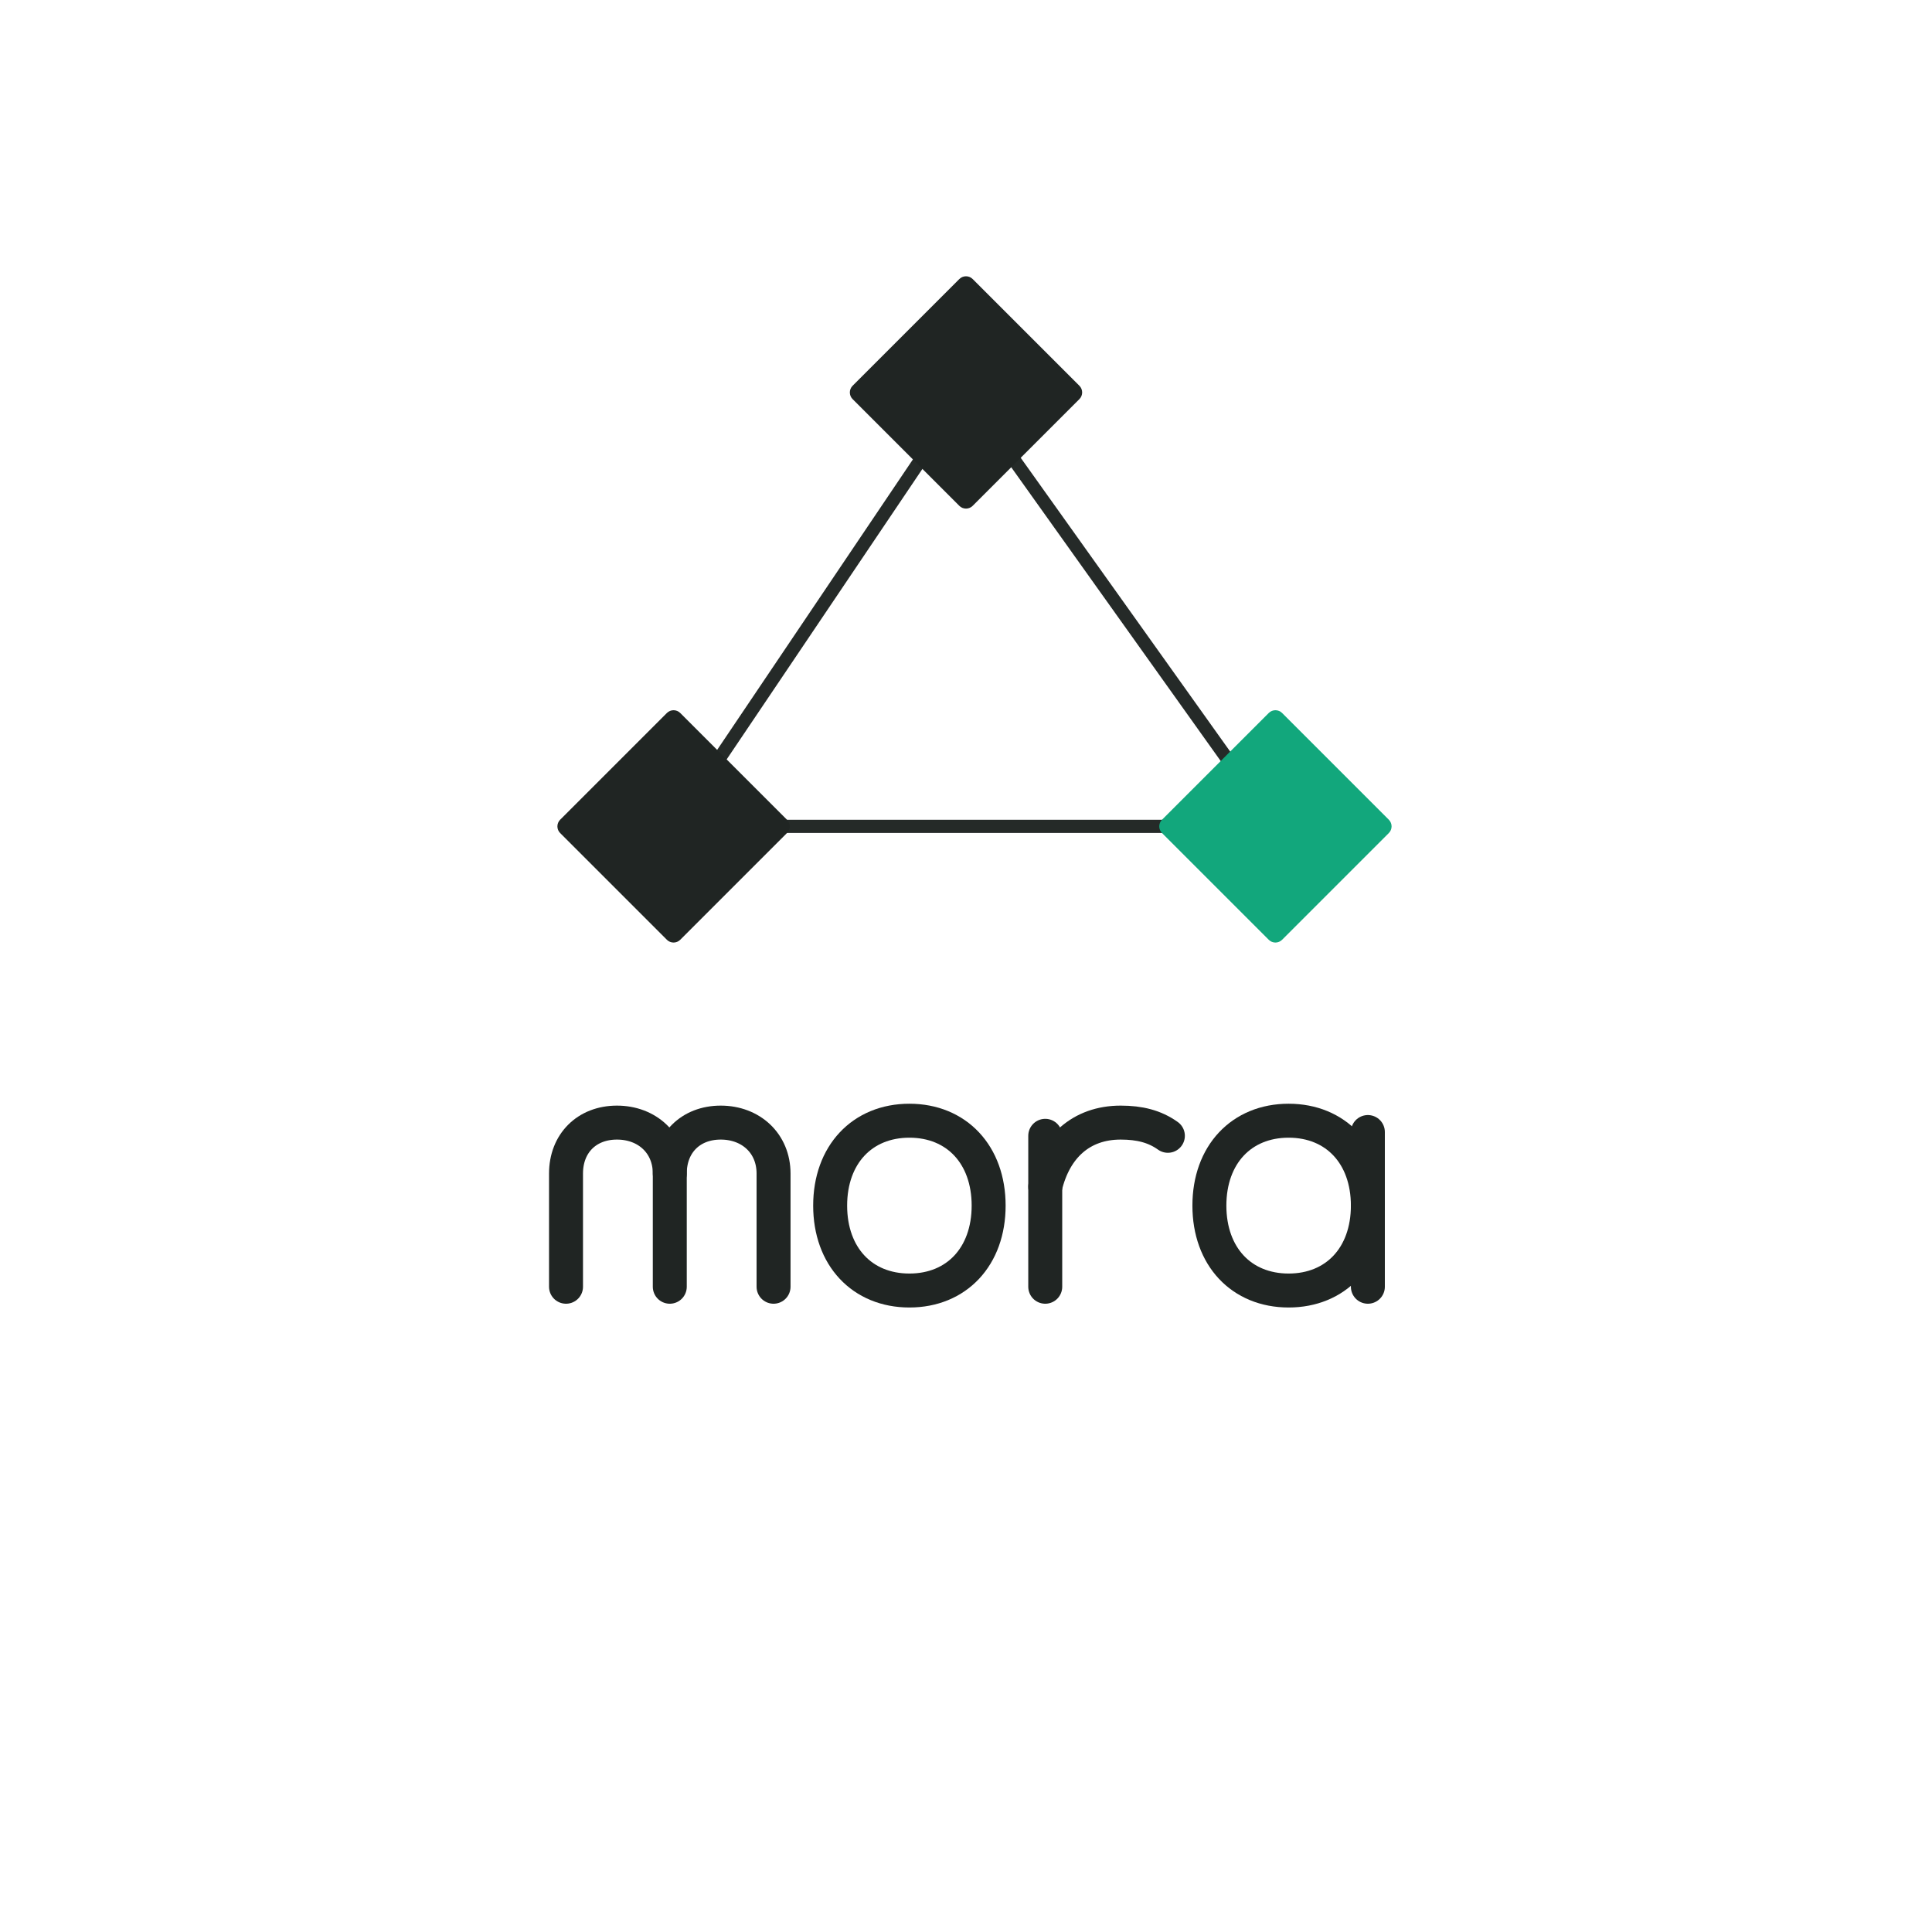
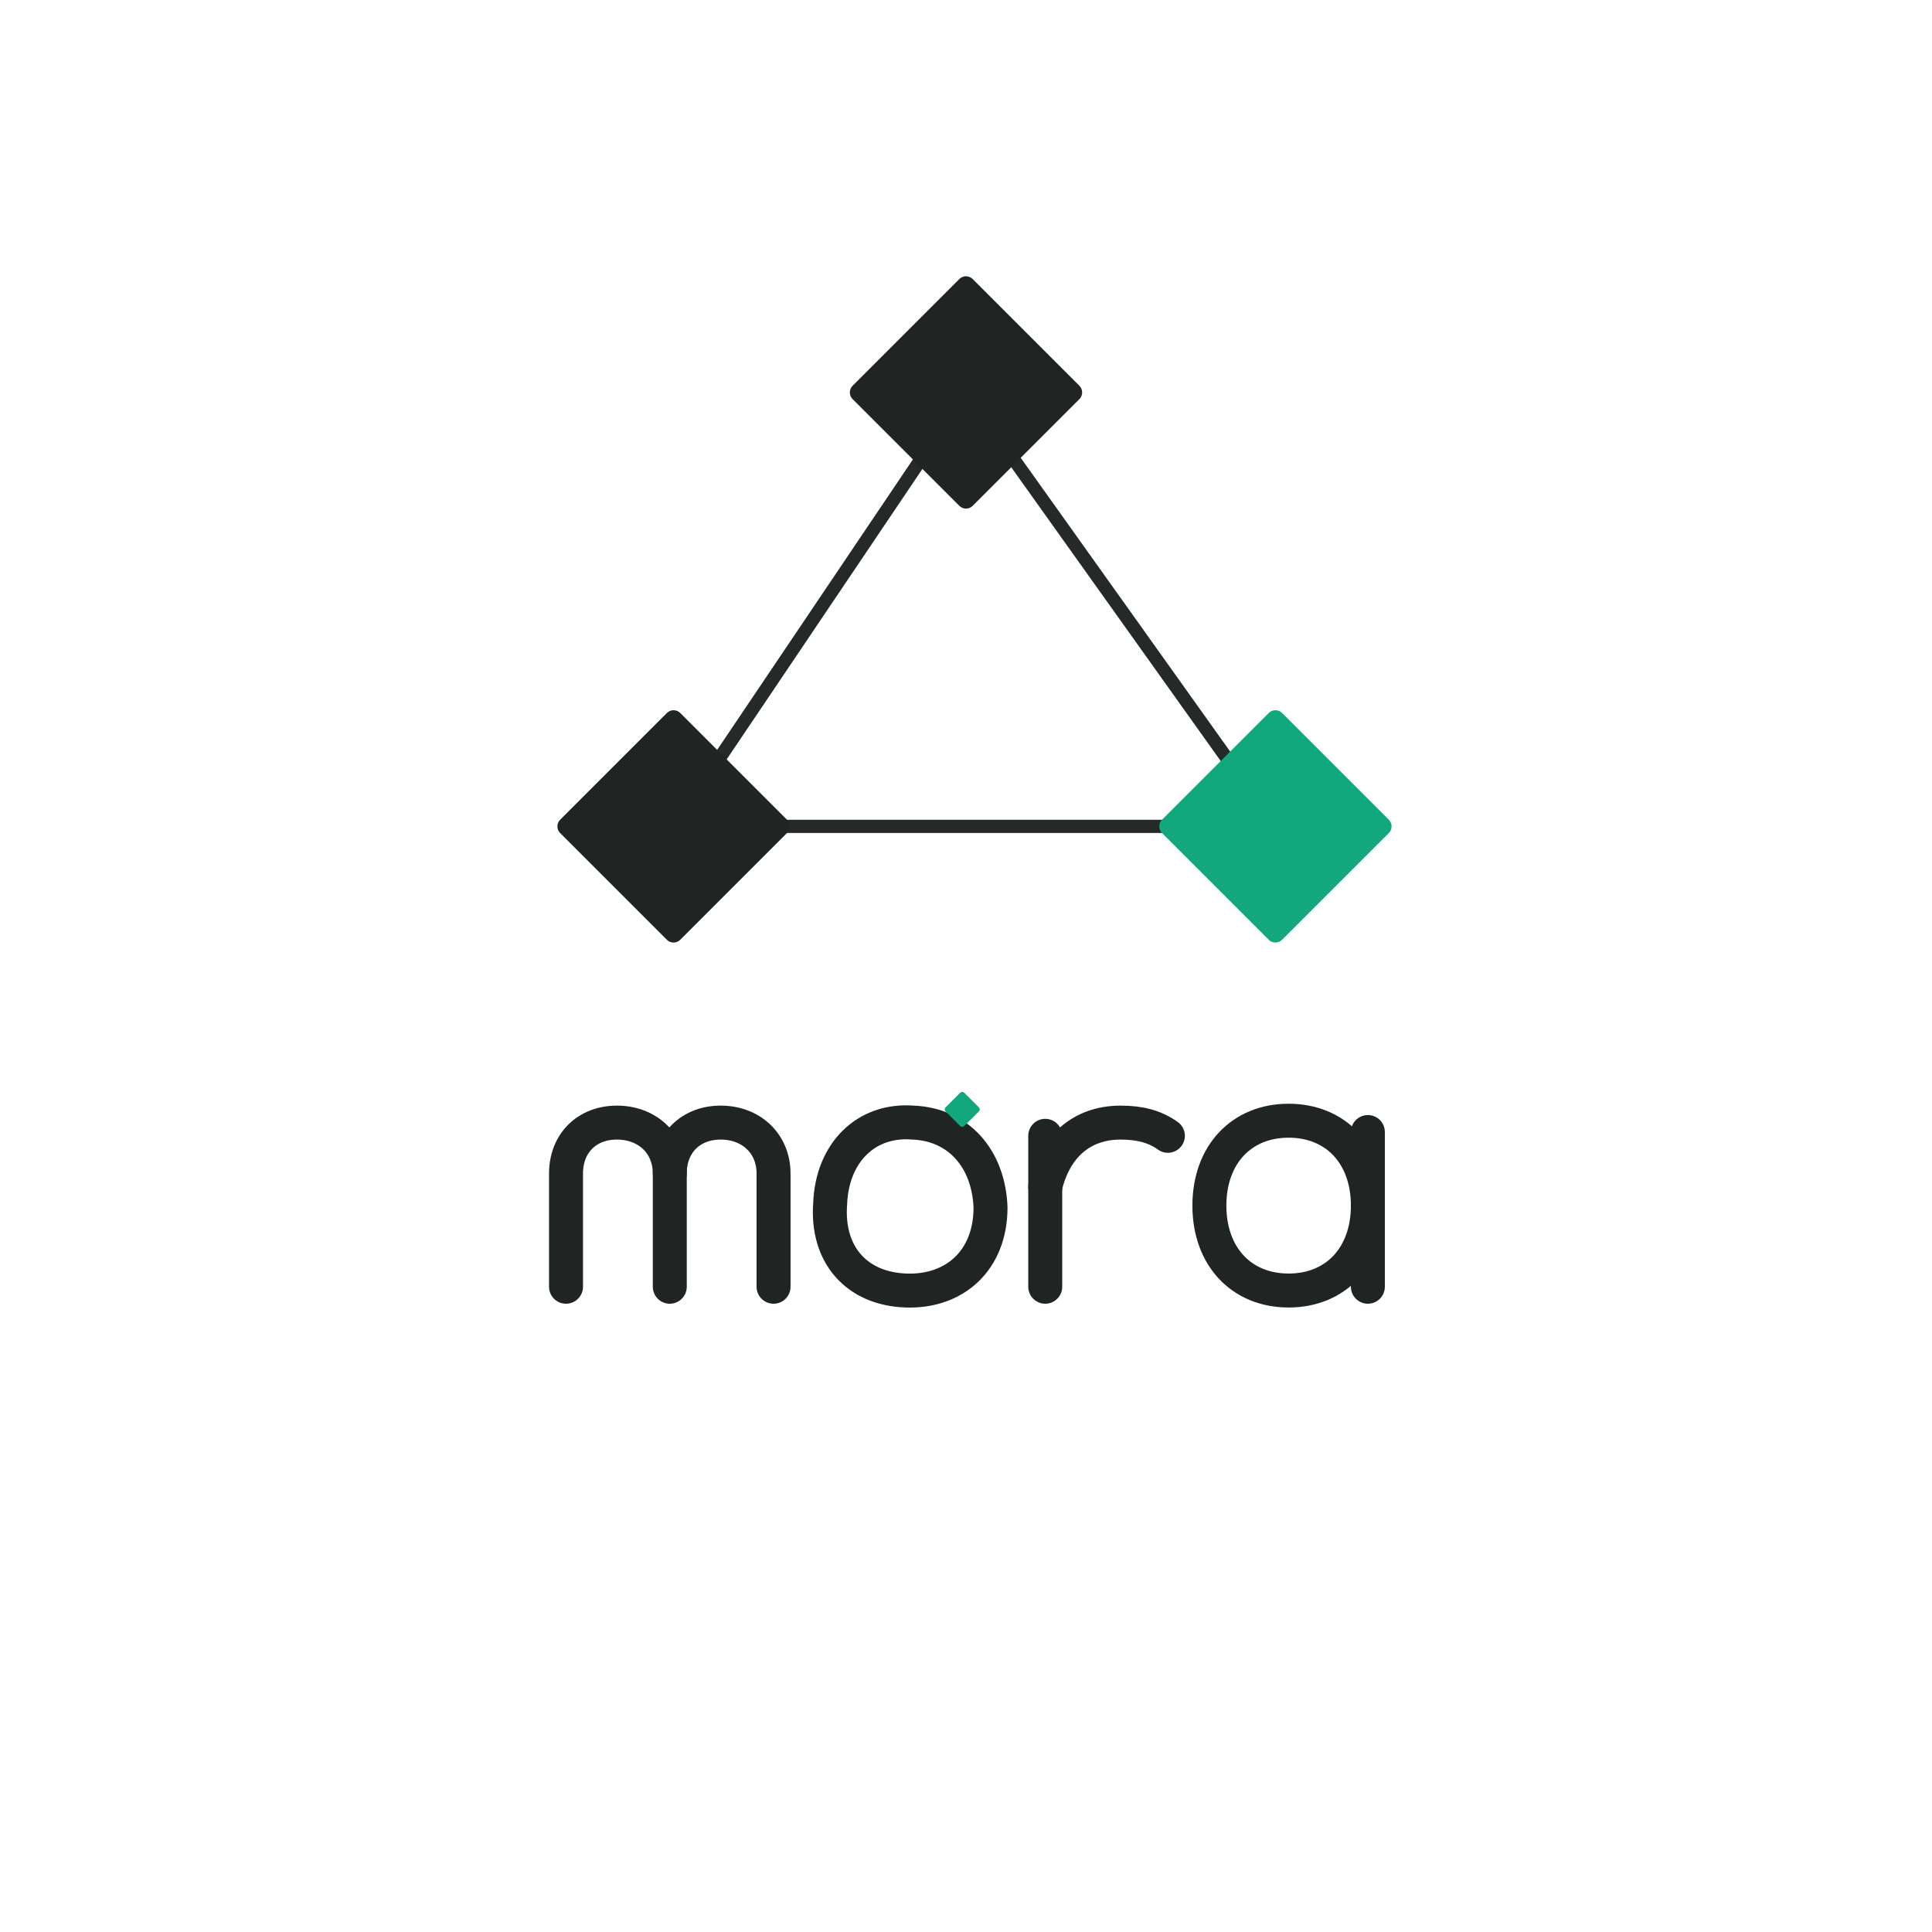
<svg xmlns="http://www.w3.org/2000/svg" width="1024" height="1024" viewBox="0 0 1024 1024" role="img" aria-labelledby="title desc">
  <g id="knowledge-network">
    <path d="M512 208 357 438H676L512 208Z" fill="none" stroke="#252A28" stroke-width="7" stroke-linejoin="round" />
    <rect x="467" y="163" width="90" height="90" rx="5" transform="rotate(45 512 208)" fill="#202523" />
    <rect x="312" y="393" width="90" height="90" rx="5" transform="rotate(45 357 438)" fill="#202523" />
    <rect x="631" y="393" width="90" height="90" rx="5" transform="rotate(45 676 438)" fill="#12A77C" />
  </g>
  <g id="mora-wordmark" transform="translate(6 0)" fill="none" stroke="#202523" stroke-width="18" stroke-linecap="round" stroke-linejoin="round">
    <path d="M294 682V622c0-16 11-27 27-27s28 11 28 27v60" />
    <path d="M349 622c0-16 11-27 27-27s28 11 28 27v60" />
-     <path d="M518 639c0 27-17 45-42 45s-42-18-42-45 17-45 42-45 42 18 42 45Z" />
+     <path id="eccentric-o" d="M519 640C519 668 500 685 474 684C448 683 432 665 434 638C435 611 453 593 478 595C502 596 518 614 519 640Z" />
+     <rect id="active-node-hat" x="497" y="581" width="14" height="14" rx="1.5" transform="rotate(45 504 588)" fill="#12A77C" stroke="none" />
    <path d="M548 682v-80" />
    <path d="M548 629c5-21 19-34 40-34 10 0 18 2 25 7" />
    <path d="M719 639c0 27-17 45-42 45s-42-18-42-45 17-45 42-45 42 18 42 45Z" />
    <path d="M719 600v82" />
  </g>
</svg>
